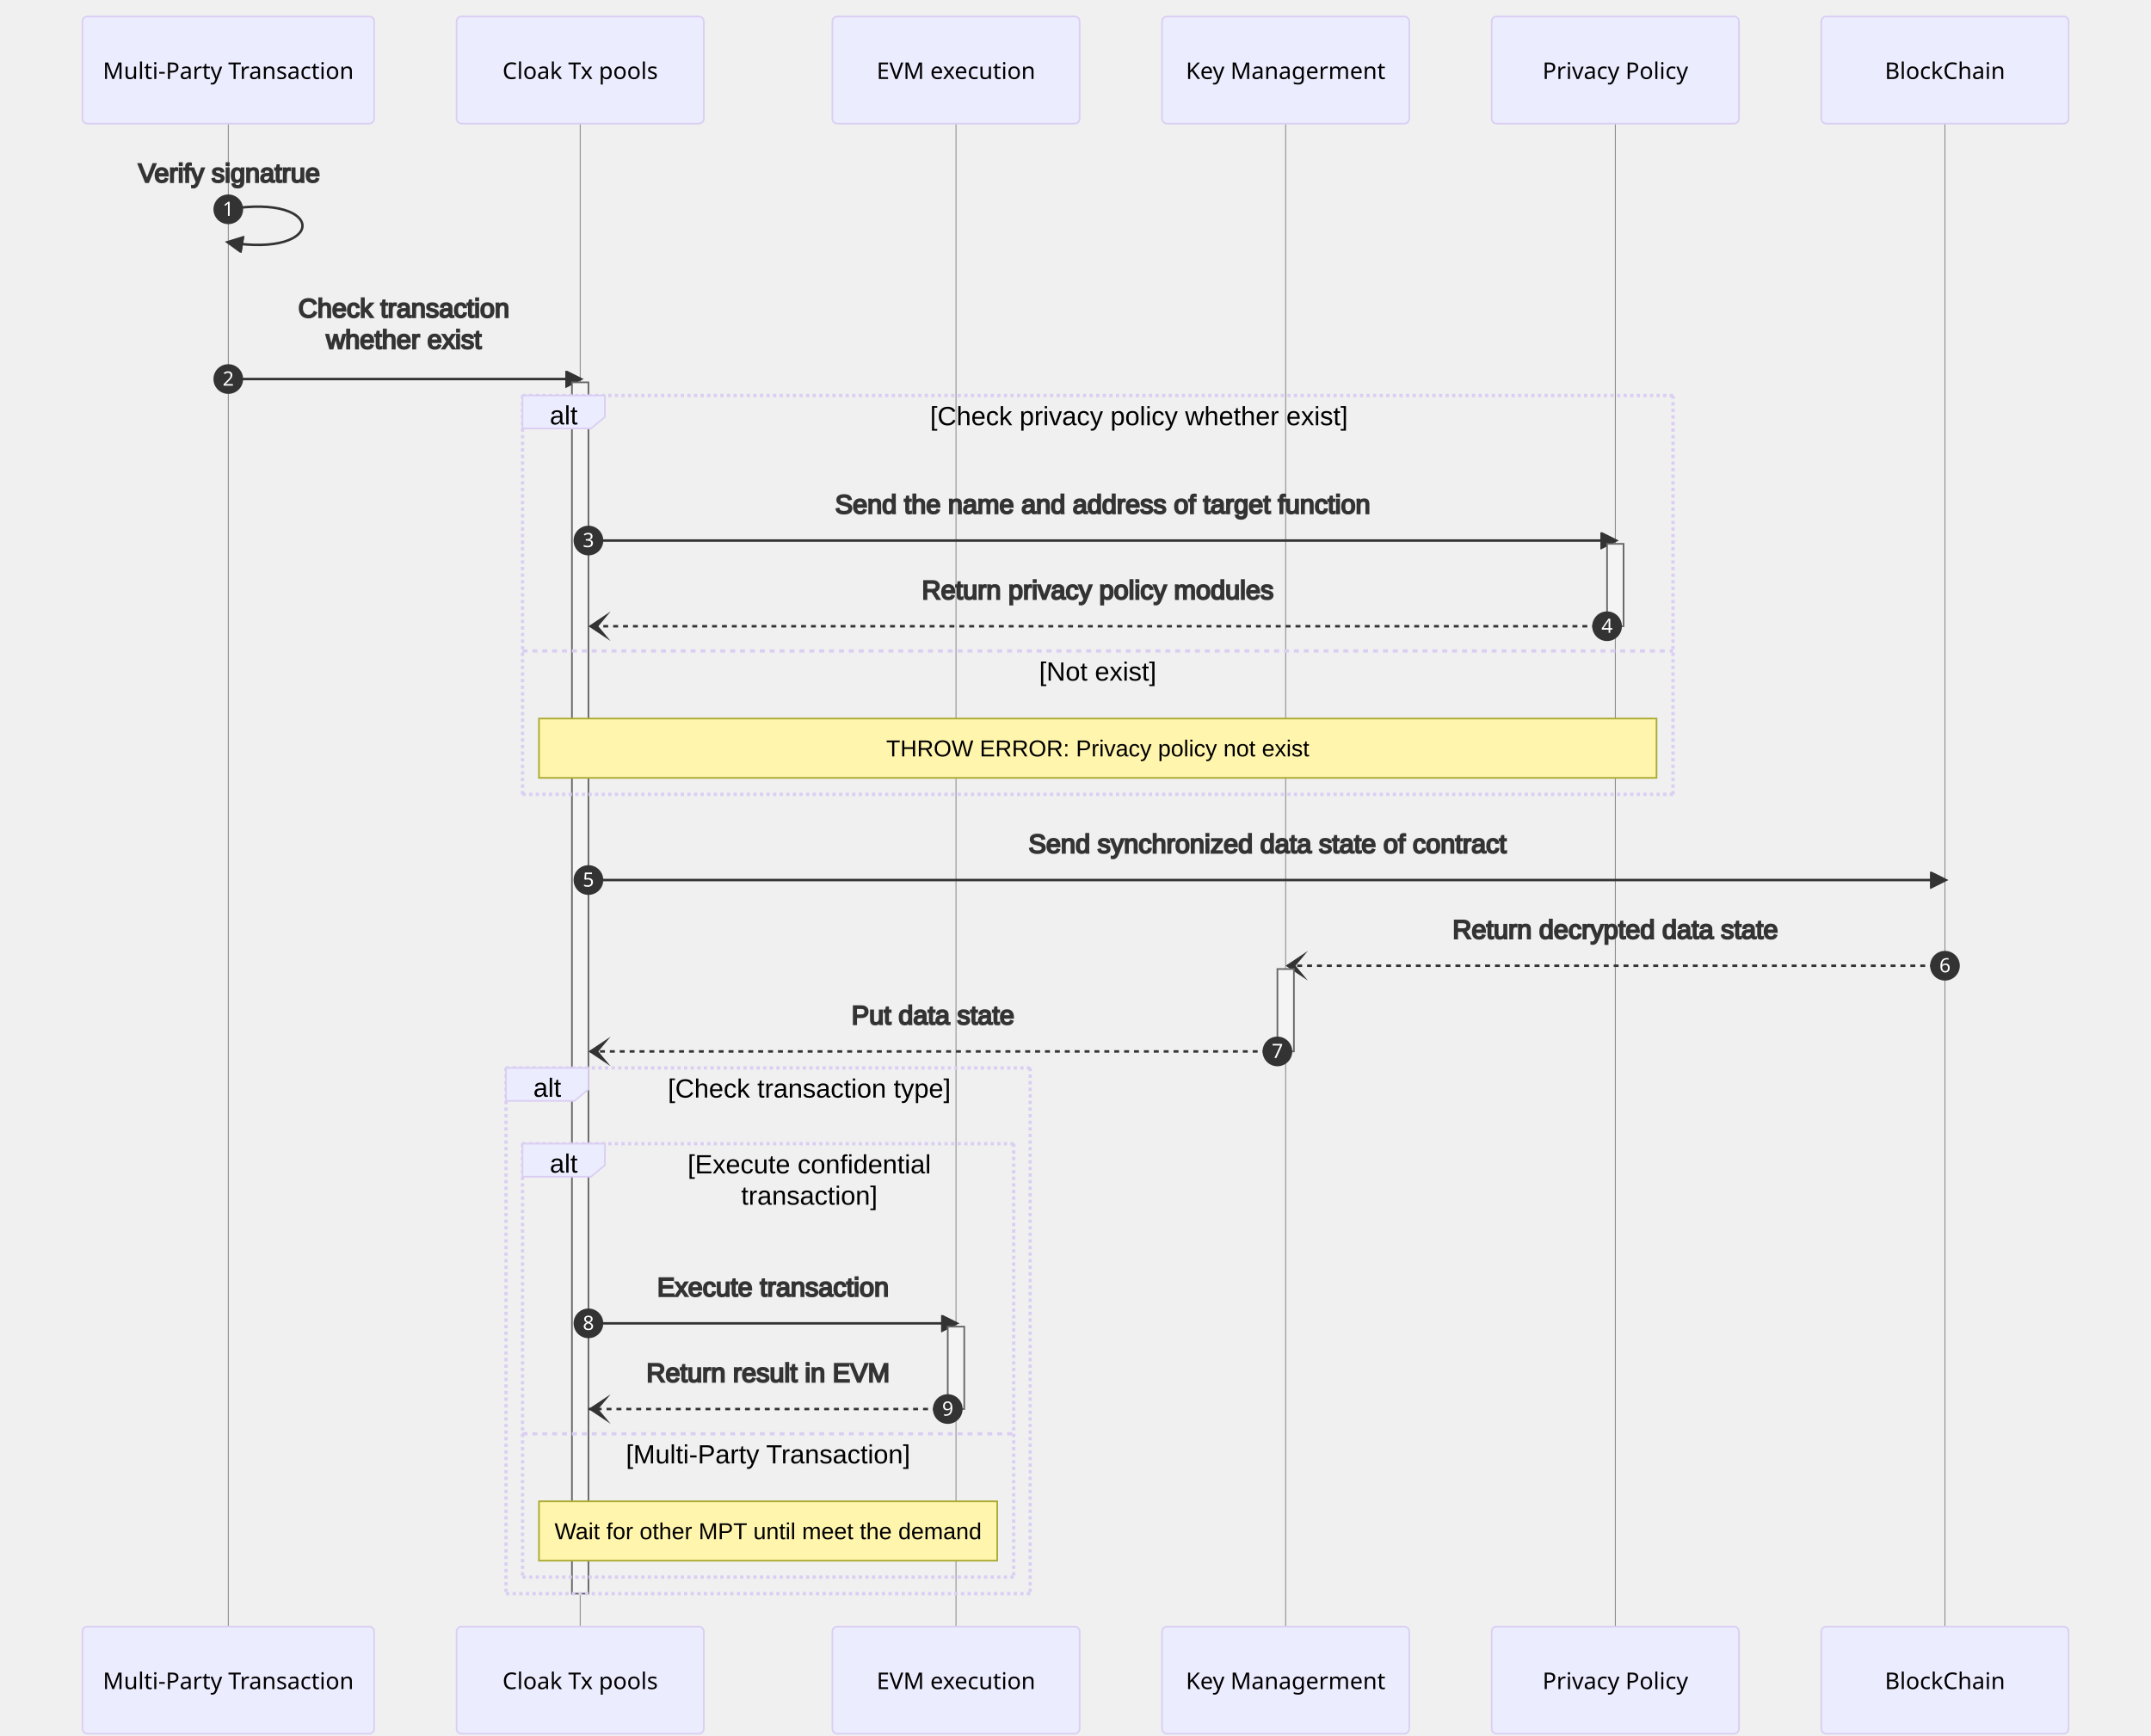
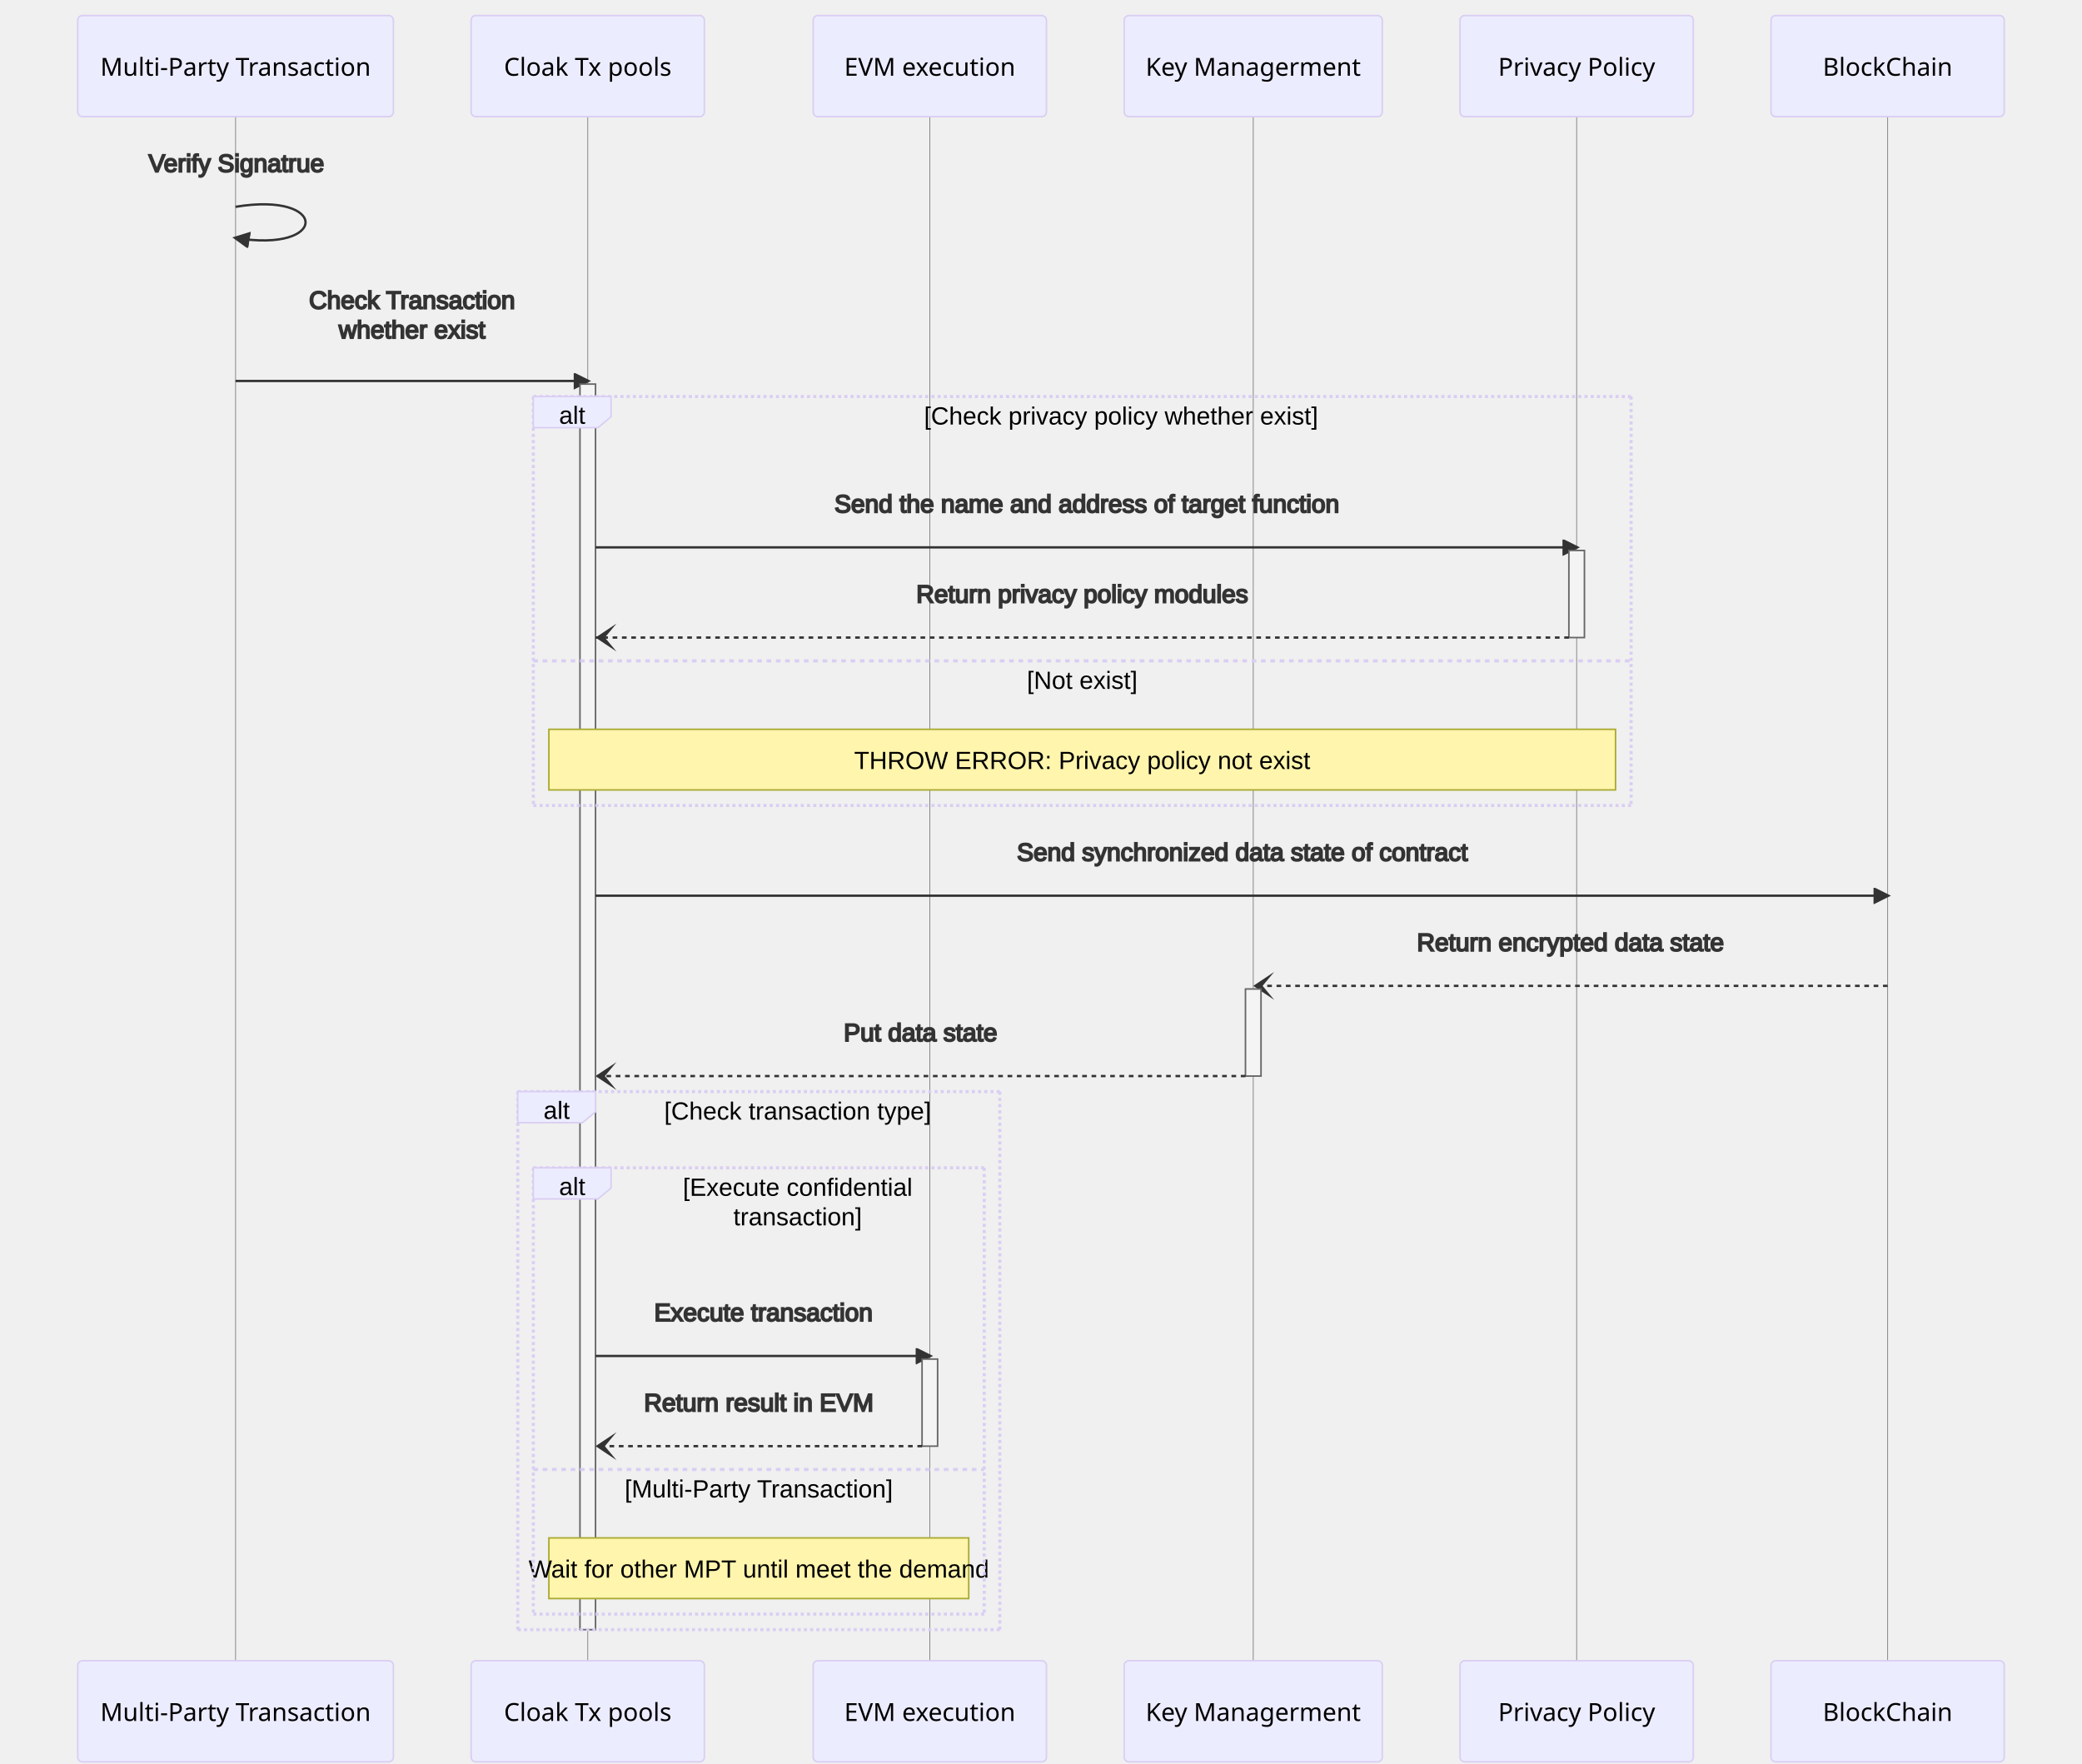
- <svg xmlns="http://www.w3.org/2000/svg" id="graph-div" width="100%" height="1053" style="max-width: 1305px;" viewBox="-50 -10 1305 1053">
+ <svg xmlns="http://www.w3.org/2000/svg" id="graph-div" width="100%" height="1134" style="max-width: 1339px;" viewBox="-50 -10 1339 1134">
  <style>#graph-div {font-family:"trebuchet ms",verdana,arial,sans-serif;font-size:16px;fill:#333;}#graph-div .error-icon{fill:#552222;}#graph-div .error-text{fill:#552222;stroke:#552222;}#graph-div .edge-thickness-normal{stroke-width:2px;}#graph-div .edge-thickness-thick{stroke-width:3.5px;}#graph-div .edge-pattern-solid{stroke-dasharray:0;}#graph-div .edge-pattern-dashed{stroke-dasharray:3;}#graph-div .edge-pattern-dotted{stroke-dasharray:2;}#graph-div .marker{fill:#333333;stroke:#333333;}#graph-div .marker.cross{stroke:#333333;}#graph-div svg{font-family:"trebuchet ms",verdana,arial,sans-serif;font-size:16px;}#graph-div .actor{stroke:hsl(259.626, 59.777%, 87.902%);fill:#ECECFF;}#graph-div text.actor&gt;tspan{fill:black;stroke:none;}#graph-div .actor-line{stroke:grey;}#graph-div .messageLine0{stroke-width:1.5;stroke-dasharray:none;stroke:#333;}#graph-div .messageLine1{stroke-width:1.5;stroke-dasharray:2,2;stroke:#333;}#graph-div #arrowhead path{fill:#333;stroke:#333;}#graph-div .sequenceNumber{fill:white;}#graph-div #sequencenumber{fill:#333;}#graph-div #crosshead path{fill:#333;stroke:#333;}#graph-div .messageText{fill:#333;stroke:#333;}#graph-div .labelBox{stroke:hsl(259.626, 59.777%, 87.902%);fill:#ECECFF;}#graph-div .labelText,#graph-div .labelText&gt;tspan{fill:black;stroke:none;}#graph-div .loopText,#graph-div .loopText&gt;tspan{fill:black;stroke:none;}#graph-div .loopLine{stroke-width:2px;stroke-dasharray:2,2;stroke:hsl(259.626, 59.777%, 87.902%);fill:hsl(259.626, 59.777%, 87.902%);}#graph-div .note{stroke:#aaaa33;fill:#fff5ad;}#graph-div .noteText,#graph-div .noteText&gt;tspan{fill:black;stroke:none;}#graph-div .activation0{fill:#f4f4f4;stroke:#666;}#graph-div .activation1{fill:#f4f4f4;stroke:#666;}#graph-div .activation2{fill:#f4f4f4;stroke:#666;}#graph-div :root{--mermaid-font-family:"trebuchet ms",verdana,arial,sans-serif;}</style>
  <g />
  <g>
-     <line id="actor2461" x1="88.5" y1="5" x2="88.5" y2="1042" class="actor-line" stroke-width="0.5px" stroke="#999" />
-     <rect x="0" y="0" fill="#eaeaea" stroke="#666" width="177" height="65" rx="3" ry="3" class="actor" />
-     <text x="88.5" y="32.5" dominant-baseline="central" alignment-baseline="central" class="actor" style="text-anchor: middle; font-size: 14px; font-weight: 400; font-family: Open-Sans, sans-serif;">
-       <tspan x="88.5" dy="0">Multi-Party Transaction</tspan>
+     <line id="actor0" x1="101.5" y1="5" x2="101.5" y2="1123" class="actor-line" stroke-width="0.5px" stroke="#999" />
+     <rect x="0" y="0" fill="#eaeaea" stroke="#666" width="203" height="65" rx="3" ry="3" class="actor" />
+     <text x="101.5" y="32.5" style="text-anchor: middle; font-weight: 400; font-family: &quot;Open-Sans&quot;, &quot;sans-serif&quot;;" dominant-baseline="central" alignment-baseline="central" class="actor">
+       <tspan x="101.5" dy="0">Multi-Party Transaction</tspan>
    </text>
  </g>
  <g>
-     <line id="actor2462" x1="302" y1="5" x2="302" y2="1042" class="actor-line" stroke-width="0.5px" stroke="#999" />
-     <rect x="227" y="0" fill="#eaeaea" stroke="#666" width="150" height="65" rx="3" ry="3" class="actor" />
-     <text x="302" y="32.5" dominant-baseline="central" alignment-baseline="central" class="actor" style="text-anchor: middle; font-size: 14px; font-weight: 400; font-family: Open-Sans, sans-serif;">
-       <tspan x="302" dy="0">Cloak Tx pools</tspan>
+     <line id="actor1" x1="328" y1="5" x2="328" y2="1123" class="actor-line" stroke-width="0.5px" stroke="#999" />
+     <rect x="253" y="0" fill="#eaeaea" stroke="#666" width="150" height="65" rx="3" ry="3" class="actor" />
+     <text x="328" y="32.5" style="text-anchor: middle; font-weight: 400; font-family: &quot;Open-Sans&quot;, &quot;sans-serif&quot;;" dominant-baseline="central" alignment-baseline="central" class="actor">
+       <tspan x="328" dy="0">Cloak Tx pools</tspan>
    </text>
  </g>
  <g>
-     <line id="actor2463" x1="530" y1="5" x2="530" y2="1042" class="actor-line" stroke-width="0.5px" stroke="#999" />
-     <rect x="455" y="0" fill="#eaeaea" stroke="#666" width="150" height="65" rx="3" ry="3" class="actor" />
-     <text x="530" y="32.5" dominant-baseline="central" alignment-baseline="central" class="actor" style="text-anchor: middle; font-size: 14px; font-weight: 400; font-family: Open-Sans, sans-serif;">
-       <tspan x="530" dy="0">EVM execution</tspan>
+     <line id="actor2" x1="548" y1="5" x2="548" y2="1123" class="actor-line" stroke-width="0.5px" stroke="#999" />
+     <rect x="473" y="0" fill="#eaeaea" stroke="#666" width="150" height="65" rx="3" ry="3" class="actor" />
+     <text x="548" y="32.5" style="text-anchor: middle; font-weight: 400; font-family: &quot;Open-Sans&quot;, &quot;sans-serif&quot;;" dominant-baseline="central" alignment-baseline="central" class="actor">
+       <tspan x="548" dy="0">EVM execution</tspan>
    </text>
  </g>
  <g>
-     <line id="actor2464" x1="730" y1="5" x2="730" y2="1042" class="actor-line" stroke-width="0.5px" stroke="#999" />
-     <rect x="655" y="0" fill="#eaeaea" stroke="#666" width="150" height="65" rx="3" ry="3" class="actor" />
-     <text x="730" y="32.5" dominant-baseline="central" alignment-baseline="central" class="actor" style="text-anchor: middle; font-size: 14px; font-weight: 400; font-family: Open-Sans, sans-serif;">
-       <tspan x="730" dy="0">Key Managerment</tspan>
+     <line id="actor3" x1="756" y1="5" x2="756" y2="1123" class="actor-line" stroke-width="0.5px" stroke="#999" />
+     <rect x="673" y="0" fill="#eaeaea" stroke="#666" width="166" height="65" rx="3" ry="3" class="actor" />
+     <text x="756" y="32.5" style="text-anchor: middle; font-weight: 400; font-family: &quot;Open-Sans&quot;, &quot;sans-serif&quot;;" dominant-baseline="central" alignment-baseline="central" class="actor">
+       <tspan x="756" dy="0">Key Managerment</tspan>
    </text>
  </g>
  <g>
-     <line id="actor2465" x1="930" y1="5" x2="930" y2="1042" class="actor-line" stroke-width="0.5px" stroke="#999" />
-     <rect x="855" y="0" fill="#eaeaea" stroke="#666" width="150" height="65" rx="3" ry="3" class="actor" />
-     <text x="930" y="32.5" dominant-baseline="central" alignment-baseline="central" class="actor" style="text-anchor: middle; font-size: 14px; font-weight: 400; font-family: Open-Sans, sans-serif;">
-       <tspan x="930" dy="0">Privacy Policy</tspan>
+     <line id="actor4" x1="964" y1="5" x2="964" y2="1123" class="actor-line" stroke-width="0.5px" stroke="#999" />
+     <rect x="889" y="0" fill="#eaeaea" stroke="#666" width="150" height="65" rx="3" ry="3" class="actor" />
+     <text x="964" y="32.5" style="text-anchor: middle; font-weight: 400; font-family: &quot;Open-Sans&quot;, &quot;sans-serif&quot;;" dominant-baseline="central" alignment-baseline="central" class="actor">
+       <tspan x="964" dy="0">Privacy Policy</tspan>
    </text>
  </g>
  <g>
-     <line id="actor2466" x1="1130" y1="5" x2="1130" y2="1042" class="actor-line" stroke-width="0.5px" stroke="#999" />
-     <rect x="1055" y="0" fill="#eaeaea" stroke="#666" width="150" height="65" rx="3" ry="3" class="actor" />
-     <text x="1130" y="32.5" dominant-baseline="central" alignment-baseline="central" class="actor" style="text-anchor: middle; font-size: 14px; font-weight: 400; font-family: Open-Sans, sans-serif;">
-       <tspan x="1130" dy="0">BlockChain</tspan>
+     <line id="actor5" x1="1164" y1="5" x2="1164" y2="1123" class="actor-line" stroke-width="0.5px" stroke="#999" />
+     <rect x="1089" y="0" fill="#eaeaea" stroke="#666" width="150" height="65" rx="3" ry="3" class="actor" />
+     <text x="1164" y="32.5" style="text-anchor: middle; font-weight: 400; font-family: &quot;Open-Sans&quot;, &quot;sans-serif&quot;;" dominant-baseline="central" alignment-baseline="central" class="actor">
+       <tspan x="1164" dy="0">BlockChain</tspan>
    </text>
  </g>
  <defs>
    <marker id="arrowhead" refX="9" refY="5" markerUnits="userSpaceOnUse" markerWidth="12" markerHeight="12" orient="auto">
      <path d="M 0 0 L 10 5 L 0 10 z" />
    </marker>
  </defs>
  <defs>
    <marker id="crosshead" markerWidth="15" markerHeight="8" orient="auto" refX="16" refY="4">
-       <path fill="black" stroke="#000000" stroke-width="1px" d="M 9,2 V 6 L16,4 Z" style="stroke-dasharray: 0, 0;" />
-       <path fill="none" stroke="#000000" stroke-width="1px" d="M 0,1 L 6,7 M 6,1 L 0,7" style="stroke-dasharray: 0, 0;" />
+       <path fill="black" stroke="#000000" style="stroke-dasharray: 0px, 0px;" stroke-width="1px" d="M 9,2 V 6 L16,4 Z" />
+       <path fill="none" stroke="#000000" style="stroke-dasharray: 0px, 0px;" stroke-width="1px" d="M 0,1 L 6,7 M 6,1 L 0,7" />
    </marker>
  </defs>
  <defs>
    <marker id="filled-head" refX="18" refY="7" markerWidth="20" markerHeight="28" orient="auto">
      <path d="M 18,7 L9,13 L14,7 L9,1 Z" />
    </marker>
  </defs>
  <defs>
    <marker id="sequencenumber" refX="15" refY="15" markerWidth="60" markerHeight="40" orient="auto">
      <circle cx="15" cy="15" r="6" />
    </marker>
  </defs>
-   <text x="89" y="80" text-anchor="middle" dominant-baseline="middle" alignment-baseline="middle" class="messageText" dy="1em" style="font-family: &quot;trebuchet ms&quot;, verdana, arial, sans-serif; font-size: 16px; font-weight: 400;">Verify signatrue</text>
-   <path d="M 88.5,117 C 148.5,107 148.5,147 88.5,137" class="messageLine0" stroke-width="2" stroke="none" marker-end="url(#arrowhead)" marker-start="url(#sequencenumber)" style="fill: none;" />
-   <text x="88.5" y="121" font-family="sans-serif" font-size="12px" text-anchor="middle" textLength="16px" class="sequenceNumber">1</text>
-   <text x="195" y="162" text-anchor="middle" dominant-baseline="middle" alignment-baseline="middle" class="messageText" dy="1em" style="font-family: &quot;trebuchet ms&quot;, verdana, arial, sans-serif; font-size: 16px; font-weight: 400;">Check transaction </text>
-   <text x="195" y="181" text-anchor="middle" dominant-baseline="middle" alignment-baseline="middle" class="messageText" dy="1em" style="font-family: &quot;trebuchet ms&quot;, verdana, arial, sans-serif; font-size: 16px; font-weight: 400;"> whether exist</text>
-   <line x1="88.5" y1="220" x2="302" y2="220" class="messageLine0" stroke-width="2" stroke="none" marker-end="url(#arrowhead)" marker-start="url(#sequencenumber)" style="fill: none;" />
-   <text x="88.5" y="224" font-family="sans-serif" font-size="12px" text-anchor="middle" textLength="16px" class="sequenceNumber">2</text>
+   <text x="102" y="80" text-anchor="middle" dominant-baseline="middle" alignment-baseline="middle" style="font-family: &quot;trebuchet ms&quot;, verdana, arial, sans-serif; font-weight: 400;" class="messageText" dy="1em">Verify Signatrue</text>
+   <path d="M 101.5,123 C 161.5,113 161.5,153 101.5,143" class="messageLine0" stroke-width="2" stroke="none" style="fill: none;" marker-end="url(#arrowhead)" />
+   <text x="215" y="168" text-anchor="middle" dominant-baseline="middle" alignment-baseline="middle" style="font-family: &quot;trebuchet ms&quot;, verdana, arial, sans-serif; font-weight: 400;" class="messageText" dy="1em">Check Transaction </text>
+   <text x="215" y="187" text-anchor="middle" dominant-baseline="middle" alignment-baseline="middle" style="font-family: &quot;trebuchet ms&quot;, verdana, arial, sans-serif; font-weight: 400;" class="messageText" dy="1em"> whether exist</text>
+   <line x1="101.5" y1="235" x2="328" y2="235" class="messageLine0" stroke-width="2" stroke="none" style="fill: none;" marker-end="url(#arrowhead)" />
  <g>
-     <rect x="297" y="222" fill="#EDF2AE" stroke="#666" width="10" height="735" rx="0" ry="0" class="activation0" />
+     <rect x="323" y="237" fill="#EDF2AE" stroke="#666" width="10" height="801" rx="0" ry="0" class="activation0" />
  </g>
-   <text x="619" y="281" text-anchor="middle" dominant-baseline="middle" alignment-baseline="middle" class="messageText" dy="1em" style="font-family: &quot;trebuchet ms&quot;, verdana, arial, sans-serif; font-size: 16px; font-weight: 400;">Send the name and address of target function</text>
-   <line x1="307" y1="318" x2="930" y2="318" class="messageLine0" stroke-width="2" stroke="none" marker-end="url(#arrowhead)" marker-start="url(#sequencenumber)" style="fill: none;" />
-   <text x="307" y="322" font-family="sans-serif" font-size="12px" text-anchor="middle" textLength="16px" class="sequenceNumber">3</text>
+   <text x="649" y="299" text-anchor="middle" dominant-baseline="middle" alignment-baseline="middle" style="font-family: &quot;trebuchet ms&quot;, verdana, arial, sans-serif; font-weight: 400;" class="messageText" dy="1em">Send the name and address of target function</text>
+   <line x1="333" y1="342" x2="964" y2="342" class="messageLine0" stroke-width="2" stroke="none" style="fill: none;" marker-end="url(#arrowhead)" />
  <g>
-     <rect x="925" y="320" fill="#EDF2AE" stroke="#666" width="10" height="50" rx="0" ry="0" class="activation0" />
+     <rect x="959" y="344" fill="#EDF2AE" stroke="#666" width="10" height="56" rx="0" ry="0" class="activation0" />
  </g>
-   <text x="616" y="333" text-anchor="middle" dominant-baseline="middle" alignment-baseline="middle" class="messageText" dy="1em" style="font-family: &quot;trebuchet ms&quot;, verdana, arial, sans-serif; font-size: 16px; font-weight: 400;">Return privacy policy modules</text>
-   <line x1="925" y1="370" x2="307" y2="370" class="messageLine1" stroke-width="2" stroke="none" marker-end="url(#filled-head)" marker-start="url(#sequencenumber)" style="stroke-dasharray: 3, 3; fill: none;" />
-   <text x="925" y="374" font-family="sans-serif" font-size="12px" text-anchor="middle" textLength="16px" class="sequenceNumber">4</text>
+   <text x="646" y="357" text-anchor="middle" dominant-baseline="middle" alignment-baseline="middle" style="font-family: &quot;trebuchet ms&quot;, verdana, arial, sans-serif; font-weight: 400;" class="messageText" dy="1em">Return privacy policy modules</text>
+   <line x1="959" y1="400" x2="333" y2="400" style="stroke-dasharray: 3px, 3px; fill: none;" class="messageLine1" stroke-width="2" stroke="none" marker-end="url(#filled-head)" />
  <g>
-     <rect x="277" y="426" fill="#EDF2AE" stroke="#666" width="678" height="36" rx="0" ry="0" class="note" />
-     <text x="616" y="431" text-anchor="middle" dominant-baseline="middle" alignment-baseline="middle" class="noteText" dy="1em" style="font-family: &quot;trebuchet ms&quot;, verdana, arial, sans-serif; font-size: 14px; font-weight: 400;">
-       <tspan x="616">THROW ERROR: Privacy policy not exist</tspan>
+     <rect x="303" y="459" fill="#EDF2AE" stroke="#666" width="686" height="39" rx="0" ry="0" class="note" />
+     <text x="646" y="464" text-anchor="middle" dominant-baseline="middle" alignment-baseline="middle" style="font-family: &quot;trebuchet ms&quot;, verdana, arial, sans-serif; font-weight: 400;" class="noteText" dy="1em">
+       <tspan x="646">THROW ERROR: Privacy policy not exist</tspan>
    </text>
  </g>
  <g>
-     <line x1="267" y1="230" x2="965" y2="230" class="loopLine" />
-     <line x1="965" y1="230" x2="965" y2="472" class="loopLine" />
-     <line x1="267" y1="472" x2="965" y2="472" class="loopLine" />
-     <line x1="267" y1="230" x2="267" y2="472" class="loopLine" />
-     <line x1="267" y1="385" x2="965" y2="385" class="loopLine" style="stroke-dasharray: 3, 3;" />
-     <polygon points="267,230 317,230 317,243 308.6,250 267,250" class="labelBox" />
-     <text x="292" y="243" text-anchor="middle" dominant-baseline="middle" alignment-baseline="middle" class="labelText" style="font-family: &quot;trebuchet ms&quot;, verdana, arial, sans-serif; font-size: 16px; font-weight: 400;">alt</text>
-     <text x="641" y="248" text-anchor="middle" class="loopText" style="font-family: &quot;trebuchet ms&quot;, verdana, arial, sans-serif; font-size: 16px; font-weight: 400;">
-       <tspan x="641">[Check privacy policy whether exist]</tspan>
+     <line x1="293" y1="245" x2="999" y2="245" class="loopLine" />
+     <line x1="999" y1="245" x2="999" y2="508" class="loopLine" />
+     <line x1="293" y1="508" x2="999" y2="508" class="loopLine" />
+     <line x1="293" y1="245" x2="293" y2="508" class="loopLine" />
+     <line x1="293" y1="415" x2="999" y2="415" class="loopLine" style="stroke-dasharray: 3px, 3px;" />
+     <polygon points="293,245 343,245 343,258 334.6,265 293,265" class="labelBox" />
+     <text x="318" y="258" text-anchor="middle" dominant-baseline="middle" alignment-baseline="middle" style="font-family: &quot;trebuchet ms&quot;, verdana, arial, sans-serif; font-weight: 400;" class="labelText">alt</text>
+     <text x="671" y="263" text-anchor="middle" style="font-family: &quot;trebuchet ms&quot;, verdana, arial, sans-serif; font-weight: 400;" class="loopText">
+       <tspan x="671">[Check privacy policy whether exist]</tspan>
    </text>
-     <text x="616" y="403" text-anchor="middle" class="loopText" style="font-family: &quot;trebuchet ms&quot;, verdana, arial, sans-serif; font-size: 16px; font-weight: 400;">[Not exist]</text>
+     <text x="646" y="433" text-anchor="middle" style="font-family: &quot;trebuchet ms&quot;, verdana, arial, sans-serif; font-weight: 400;" class="loopText">[Not exist]</text>
  </g>
-   <text x="719" y="487" text-anchor="middle" dominant-baseline="middle" alignment-baseline="middle" class="messageText" dy="1em" style="font-family: &quot;trebuchet ms&quot;, verdana, arial, sans-serif; font-size: 16px; font-weight: 400;">Send synchronized data state of contract</text>
-   <line x1="307" y1="524" x2="1130" y2="524" class="messageLine0" stroke-width="2" stroke="none" marker-end="url(#arrowhead)" marker-start="url(#sequencenumber)" style="fill: none;" />
-   <text x="307" y="528" font-family="sans-serif" font-size="12px" text-anchor="middle" textLength="16px" class="sequenceNumber">5</text>
-   <text x="930" y="539" text-anchor="middle" dominant-baseline="middle" alignment-baseline="middle" class="messageText" dy="1em" style="font-family: &quot;trebuchet ms&quot;, verdana, arial, sans-serif; font-size: 16px; font-weight: 400;">Return decrypted data state</text>
-   <line x1="1130" y1="576" x2="730" y2="576" class="messageLine1" stroke-width="2" stroke="none" marker-end="url(#filled-head)" marker-start="url(#sequencenumber)" style="stroke-dasharray: 3, 3; fill: none;" />
-   <text x="1130" y="580" font-family="sans-serif" font-size="12px" text-anchor="middle" textLength="16px" class="sequenceNumber">6</text>
+   <text x="749" y="523" text-anchor="middle" dominant-baseline="middle" alignment-baseline="middle" style="font-family: &quot;trebuchet ms&quot;, verdana, arial, sans-serif; font-weight: 400;" class="messageText" dy="1em">Send synchronized data state of contract</text>
+   <line x1="333" y1="566" x2="1164" y2="566" class="messageLine0" stroke-width="2" stroke="none" style="fill: none;" marker-end="url(#arrowhead)" />
+   <text x="960" y="581" text-anchor="middle" dominant-baseline="middle" alignment-baseline="middle" style="font-family: &quot;trebuchet ms&quot;, verdana, arial, sans-serif; font-weight: 400;" class="messageText" dy="1em">Return encrypted data state</text>
+   <line x1="1164" y1="624" x2="756" y2="624" style="stroke-dasharray: 3px, 3px; fill: none;" class="messageLine1" stroke-width="2" stroke="none" marker-end="url(#filled-head)" />
  <g>
-     <rect x="725" y="578" fill="#EDF2AE" stroke="#666" width="10" height="50" rx="0" ry="0" class="activation0" />
+     <rect x="751" y="626" fill="#EDF2AE" stroke="#666" width="10" height="56" rx="0" ry="0" class="activation0" />
  </g>
-   <text x="516" y="591" text-anchor="middle" dominant-baseline="middle" alignment-baseline="middle" class="messageText" dy="1em" style="font-family: &quot;trebuchet ms&quot;, verdana, arial, sans-serif; font-size: 16px; font-weight: 400;">Put data state</text>
-   <line x1="725" y1="628" x2="307" y2="628" class="messageLine1" stroke-width="2" stroke="none" marker-end="url(#filled-head)" marker-start="url(#sequencenumber)" style="stroke-dasharray: 3, 3; fill: none;" />
-   <text x="725" y="632" font-family="sans-serif" font-size="12px" text-anchor="middle" textLength="16px" class="sequenceNumber">7</text>
-   <text x="419" y="756" text-anchor="middle" dominant-baseline="middle" alignment-baseline="middle" class="messageText" dy="1em" style="font-family: &quot;trebuchet ms&quot;, verdana, arial, sans-serif; font-size: 16px; font-weight: 400;">Execute transaction</text>
-   <line x1="307" y1="793" x2="530" y2="793" class="messageLine0" stroke-width="2" stroke="none" marker-end="url(#arrowhead)" marker-start="url(#sequencenumber)" style="fill: none;" />
-   <text x="307" y="797" font-family="sans-serif" font-size="12px" text-anchor="middle" textLength="16px" class="sequenceNumber">8</text>
+   <text x="542" y="639" text-anchor="middle" dominant-baseline="middle" alignment-baseline="middle" style="font-family: &quot;trebuchet ms&quot;, verdana, arial, sans-serif; font-weight: 400;" class="messageText" dy="1em">Put data state</text>
+   <line x1="751" y1="682" x2="333" y2="682" style="stroke-dasharray: 3px, 3px; fill: none;" class="messageLine1" stroke-width="2" stroke="none" marker-end="url(#filled-head)" />
+   <text x="441" y="819" text-anchor="middle" dominant-baseline="middle" alignment-baseline="middle" style="font-family: &quot;trebuchet ms&quot;, verdana, arial, sans-serif; font-weight: 400;" class="messageText" dy="1em">Execute transaction</text>
+   <line x1="333" y1="862" x2="548" y2="862" class="messageLine0" stroke-width="2" stroke="none" style="fill: none;" marker-end="url(#arrowhead)" />
  <g>
-     <rect x="525" y="795" fill="#EDF2AE" stroke="#666" width="10" height="50" rx="0" ry="0" class="activation0" />
+     <rect x="543" y="864" fill="#EDF2AE" stroke="#666" width="10" height="56" rx="0" ry="0" class="activation0" />
  </g>
-   <text x="416" y="808" text-anchor="middle" dominant-baseline="middle" alignment-baseline="middle" class="messageText" dy="1em" style="font-family: &quot;trebuchet ms&quot;, verdana, arial, sans-serif; font-size: 16px; font-weight: 400;">Return result in EVM</text>
-   <line x1="525" y1="845" x2="307" y2="845" class="messageLine1" stroke-width="2" stroke="none" marker-end="url(#filled-head)" marker-start="url(#sequencenumber)" style="stroke-dasharray: 3, 3; fill: none;" />
-   <text x="525" y="849" font-family="sans-serif" font-size="12px" text-anchor="middle" textLength="16px" class="sequenceNumber">9</text>
+   <text x="438" y="877" text-anchor="middle" dominant-baseline="middle" alignment-baseline="middle" style="font-family: &quot;trebuchet ms&quot;, verdana, arial, sans-serif; font-weight: 400;" class="messageText" dy="1em">Return result in EVM</text>
+   <line x1="543" y1="920" x2="333" y2="920" style="stroke-dasharray: 3px, 3px; fill: none;" class="messageLine1" stroke-width="2" stroke="none" marker-end="url(#filled-head)" />
  <g>
-     <rect x="277" y="901" fill="#EDF2AE" stroke="#666" width="278" height="36" rx="0" ry="0" class="note" />
-     <text x="416" y="906" text-anchor="middle" dominant-baseline="middle" alignment-baseline="middle" class="noteText" dy="1em" style="font-family: &quot;trebuchet ms&quot;, verdana, arial, sans-serif; font-size: 14px; font-weight: 400;">
-       <tspan x="416">Wait for other MPT until meet the demand</tspan>
+     <rect x="303" y="979" fill="#EDF2AE" stroke="#666" width="270" height="39" rx="0" ry="0" class="note" />
+     <text x="438" y="984" text-anchor="middle" dominant-baseline="middle" alignment-baseline="middle" style="font-family: &quot;trebuchet ms&quot;, verdana, arial, sans-serif; font-weight: 400;" class="noteText" dy="1em">
+       <tspan x="438">Wait for other MPT until meet the demand</tspan>
    </text>
  </g>
  <g>
-     <line x1="267" y1="684" x2="565" y2="684" class="loopLine" />
-     <line x1="565" y1="684" x2="565" y2="947" class="loopLine" />
-     <line x1="267" y1="947" x2="565" y2="947" class="loopLine" />
-     <line x1="267" y1="684" x2="267" y2="947" class="loopLine" />
-     <line x1="267" y1="860" x2="565" y2="860" class="loopLine" style="stroke-dasharray: 3, 3;" />
-     <polygon points="267,684 317,684 317,697 308.6,704 267,704" class="labelBox" />
-     <text x="292" y="697" text-anchor="middle" dominant-baseline="middle" alignment-baseline="middle" class="labelText" style="font-family: &quot;trebuchet ms&quot;, verdana, arial, sans-serif; font-size: 16px; font-weight: 400;">alt</text>
-     <text x="441" y="702" text-anchor="middle" class="loopText" style="font-family: &quot;trebuchet ms&quot;, verdana, arial, sans-serif; font-size: 16px; font-weight: 400;">
-       <tspan x="441">[Execute confidential</tspan>
+     <line x1="293" y1="741" x2="583" y2="741" class="loopLine" />
+     <line x1="583" y1="741" x2="583" y2="1028" class="loopLine" />
+     <line x1="293" y1="1028" x2="583" y2="1028" class="loopLine" />
+     <line x1="293" y1="741" x2="293" y2="1028" class="loopLine" />
+     <line x1="293" y1="935" x2="583" y2="935" class="loopLine" style="stroke-dasharray: 3px, 3px;" />
+     <polygon points="293,741 343,741 343,754 334.6,761 293,761" class="labelBox" />
+     <text x="318" y="754" text-anchor="middle" dominant-baseline="middle" alignment-baseline="middle" style="font-family: &quot;trebuchet ms&quot;, verdana, arial, sans-serif; font-weight: 400;" class="labelText">alt</text>
+     <text x="463" y="759" text-anchor="middle" style="font-family: &quot;trebuchet ms&quot;, verdana, arial, sans-serif; font-weight: 400;" class="loopText">
+       <tspan x="463">[Execute confidential</tspan>
    </text>
-     <text x="441" y="721" text-anchor="middle" class="loopText" style="font-family: &quot;trebuchet ms&quot;, verdana, arial, sans-serif; font-size: 16px; font-weight: 400;">
-       <tspan x="441">transaction]</tspan>
+     <text x="463" y="778" text-anchor="middle" style="font-family: &quot;trebuchet ms&quot;, verdana, arial, sans-serif; font-weight: 400;" class="loopText">
+       <tspan x="463">transaction]</tspan>
    </text>
-     <text x="416" y="878" text-anchor="middle" class="loopText" style="font-family: &quot;trebuchet ms&quot;, verdana, arial, sans-serif; font-size: 16px; font-weight: 400;">[Multi-Party Transaction]</text>
+     <text x="438" y="953" text-anchor="middle" style="font-family: &quot;trebuchet ms&quot;, verdana, arial, sans-serif; font-weight: 400;" class="loopText">[Multi-Party Transaction]</text>
  </g>
  <g>
-     <line x1="257" y1="638" x2="575" y2="638" class="loopLine" />
-     <line x1="575" y1="638" x2="575" y2="957" class="loopLine" />
-     <line x1="257" y1="957" x2="575" y2="957" class="loopLine" />
-     <line x1="257" y1="638" x2="257" y2="957" class="loopLine" />
-     <polygon points="257,638 307,638 307,651 298.6,658 257,658" class="labelBox" />
-     <text x="282" y="651" text-anchor="middle" dominant-baseline="middle" alignment-baseline="middle" class="labelText" style="font-family: &quot;trebuchet ms&quot;, verdana, arial, sans-serif; font-size: 16px; font-weight: 400;">alt</text>
-     <text x="441" y="656" text-anchor="middle" class="loopText" style="font-family: &quot;trebuchet ms&quot;, verdana, arial, sans-serif; font-size: 16px; font-weight: 400;">
-       <tspan x="441">[Check transaction type]</tspan>
+     <line x1="283" y1="692" x2="593" y2="692" class="loopLine" />
+     <line x1="593" y1="692" x2="593" y2="1038" class="loopLine" />
+     <line x1="283" y1="1038" x2="593" y2="1038" class="loopLine" />
+     <line x1="283" y1="692" x2="283" y2="1038" class="loopLine" />
+     <polygon points="283,692 333,692 333,705 324.6,712 283,712" class="labelBox" />
+     <text x="308" y="705" text-anchor="middle" dominant-baseline="middle" alignment-baseline="middle" style="font-family: &quot;trebuchet ms&quot;, verdana, arial, sans-serif; font-weight: 400;" class="labelText">alt</text>
+     <text x="463" y="710" text-anchor="middle" style="font-family: &quot;trebuchet ms&quot;, verdana, arial, sans-serif; font-weight: 400;" class="loopText">
+       <tspan x="463">[Check transaction type]</tspan>
    </text>
  </g>
  <g>
-     <rect x="0" y="977" fill="#eaeaea" stroke="#666" width="177" height="65" rx="3" ry="3" class="actor" />
-     <text x="88.5" y="1009.5" dominant-baseline="central" alignment-baseline="central" class="actor" style="text-anchor: middle; font-size: 14px; font-weight: 400; font-family: Open-Sans, sans-serif;">
-       <tspan x="88.5" dy="0">Multi-Party Transaction</tspan>
+     <rect x="0" y="1058" fill="#eaeaea" stroke="#666" width="203" height="65" rx="3" ry="3" class="actor" />
+     <text x="101.5" y="1090.5" style="text-anchor: middle; font-weight: 400; font-family: &quot;Open-Sans&quot;, &quot;sans-serif&quot;;" dominant-baseline="central" alignment-baseline="central" class="actor">
+       <tspan x="101.5" dy="0">Multi-Party Transaction</tspan>
    </text>
  </g>
  <g>
-     <rect x="227" y="977" fill="#eaeaea" stroke="#666" width="150" height="65" rx="3" ry="3" class="actor" />
-     <text x="302" y="1009.5" dominant-baseline="central" alignment-baseline="central" class="actor" style="text-anchor: middle; font-size: 14px; font-weight: 400; font-family: Open-Sans, sans-serif;">
-       <tspan x="302" dy="0">Cloak Tx pools</tspan>
+     <rect x="253" y="1058" fill="#eaeaea" stroke="#666" width="150" height="65" rx="3" ry="3" class="actor" />
+     <text x="328" y="1090.5" style="text-anchor: middle; font-weight: 400; font-family: &quot;Open-Sans&quot;, &quot;sans-serif&quot;;" dominant-baseline="central" alignment-baseline="central" class="actor">
+       <tspan x="328" dy="0">Cloak Tx pools</tspan>
    </text>
  </g>
  <g>
-     <rect x="455" y="977" fill="#eaeaea" stroke="#666" width="150" height="65" rx="3" ry="3" class="actor" />
-     <text x="530" y="1009.5" dominant-baseline="central" alignment-baseline="central" class="actor" style="text-anchor: middle; font-size: 14px; font-weight: 400; font-family: Open-Sans, sans-serif;">
-       <tspan x="530" dy="0">EVM execution</tspan>
+     <rect x="473" y="1058" fill="#eaeaea" stroke="#666" width="150" height="65" rx="3" ry="3" class="actor" />
+     <text x="548" y="1090.5" style="text-anchor: middle; font-weight: 400; font-family: &quot;Open-Sans&quot;, &quot;sans-serif&quot;;" dominant-baseline="central" alignment-baseline="central" class="actor">
+       <tspan x="548" dy="0">EVM execution</tspan>
    </text>
  </g>
  <g>
-     <rect x="655" y="977" fill="#eaeaea" stroke="#666" width="150" height="65" rx="3" ry="3" class="actor" />
-     <text x="730" y="1009.5" dominant-baseline="central" alignment-baseline="central" class="actor" style="text-anchor: middle; font-size: 14px; font-weight: 400; font-family: Open-Sans, sans-serif;">
-       <tspan x="730" dy="0">Key Managerment</tspan>
+     <rect x="673" y="1058" fill="#eaeaea" stroke="#666" width="166" height="65" rx="3" ry="3" class="actor" />
+     <text x="756" y="1090.5" style="text-anchor: middle; font-weight: 400; font-family: &quot;Open-Sans&quot;, &quot;sans-serif&quot;;" dominant-baseline="central" alignment-baseline="central" class="actor">
+       <tspan x="756" dy="0">Key Managerment</tspan>
    </text>
  </g>
  <g>
-     <rect x="855" y="977" fill="#eaeaea" stroke="#666" width="150" height="65" rx="3" ry="3" class="actor" />
-     <text x="930" y="1009.5" dominant-baseline="central" alignment-baseline="central" class="actor" style="text-anchor: middle; font-size: 14px; font-weight: 400; font-family: Open-Sans, sans-serif;">
-       <tspan x="930" dy="0">Privacy Policy</tspan>
+     <rect x="889" y="1058" fill="#eaeaea" stroke="#666" width="150" height="65" rx="3" ry="3" class="actor" />
+     <text x="964" y="1090.5" style="text-anchor: middle; font-weight: 400; font-family: &quot;Open-Sans&quot;, &quot;sans-serif&quot;;" dominant-baseline="central" alignment-baseline="central" class="actor">
+       <tspan x="964" dy="0">Privacy Policy</tspan>
    </text>
  </g>
  <g>
-     <rect x="1055" y="977" fill="#eaeaea" stroke="#666" width="150" height="65" rx="3" ry="3" class="actor" />
-     <text x="1130" y="1009.5" dominant-baseline="central" alignment-baseline="central" class="actor" style="text-anchor: middle; font-size: 14px; font-weight: 400; font-family: Open-Sans, sans-serif;">
-       <tspan x="1130" dy="0">BlockChain</tspan>
+     <rect x="1089" y="1058" fill="#eaeaea" stroke="#666" width="150" height="65" rx="3" ry="3" class="actor" />
+     <text x="1164" y="1090.5" style="text-anchor: middle; font-weight: 400; font-family: &quot;Open-Sans&quot;, &quot;sans-serif&quot;;" dominant-baseline="central" alignment-baseline="central" class="actor">
+       <tspan x="1164" dy="0">BlockChain</tspan>
    </text>
  </g>
</svg>
